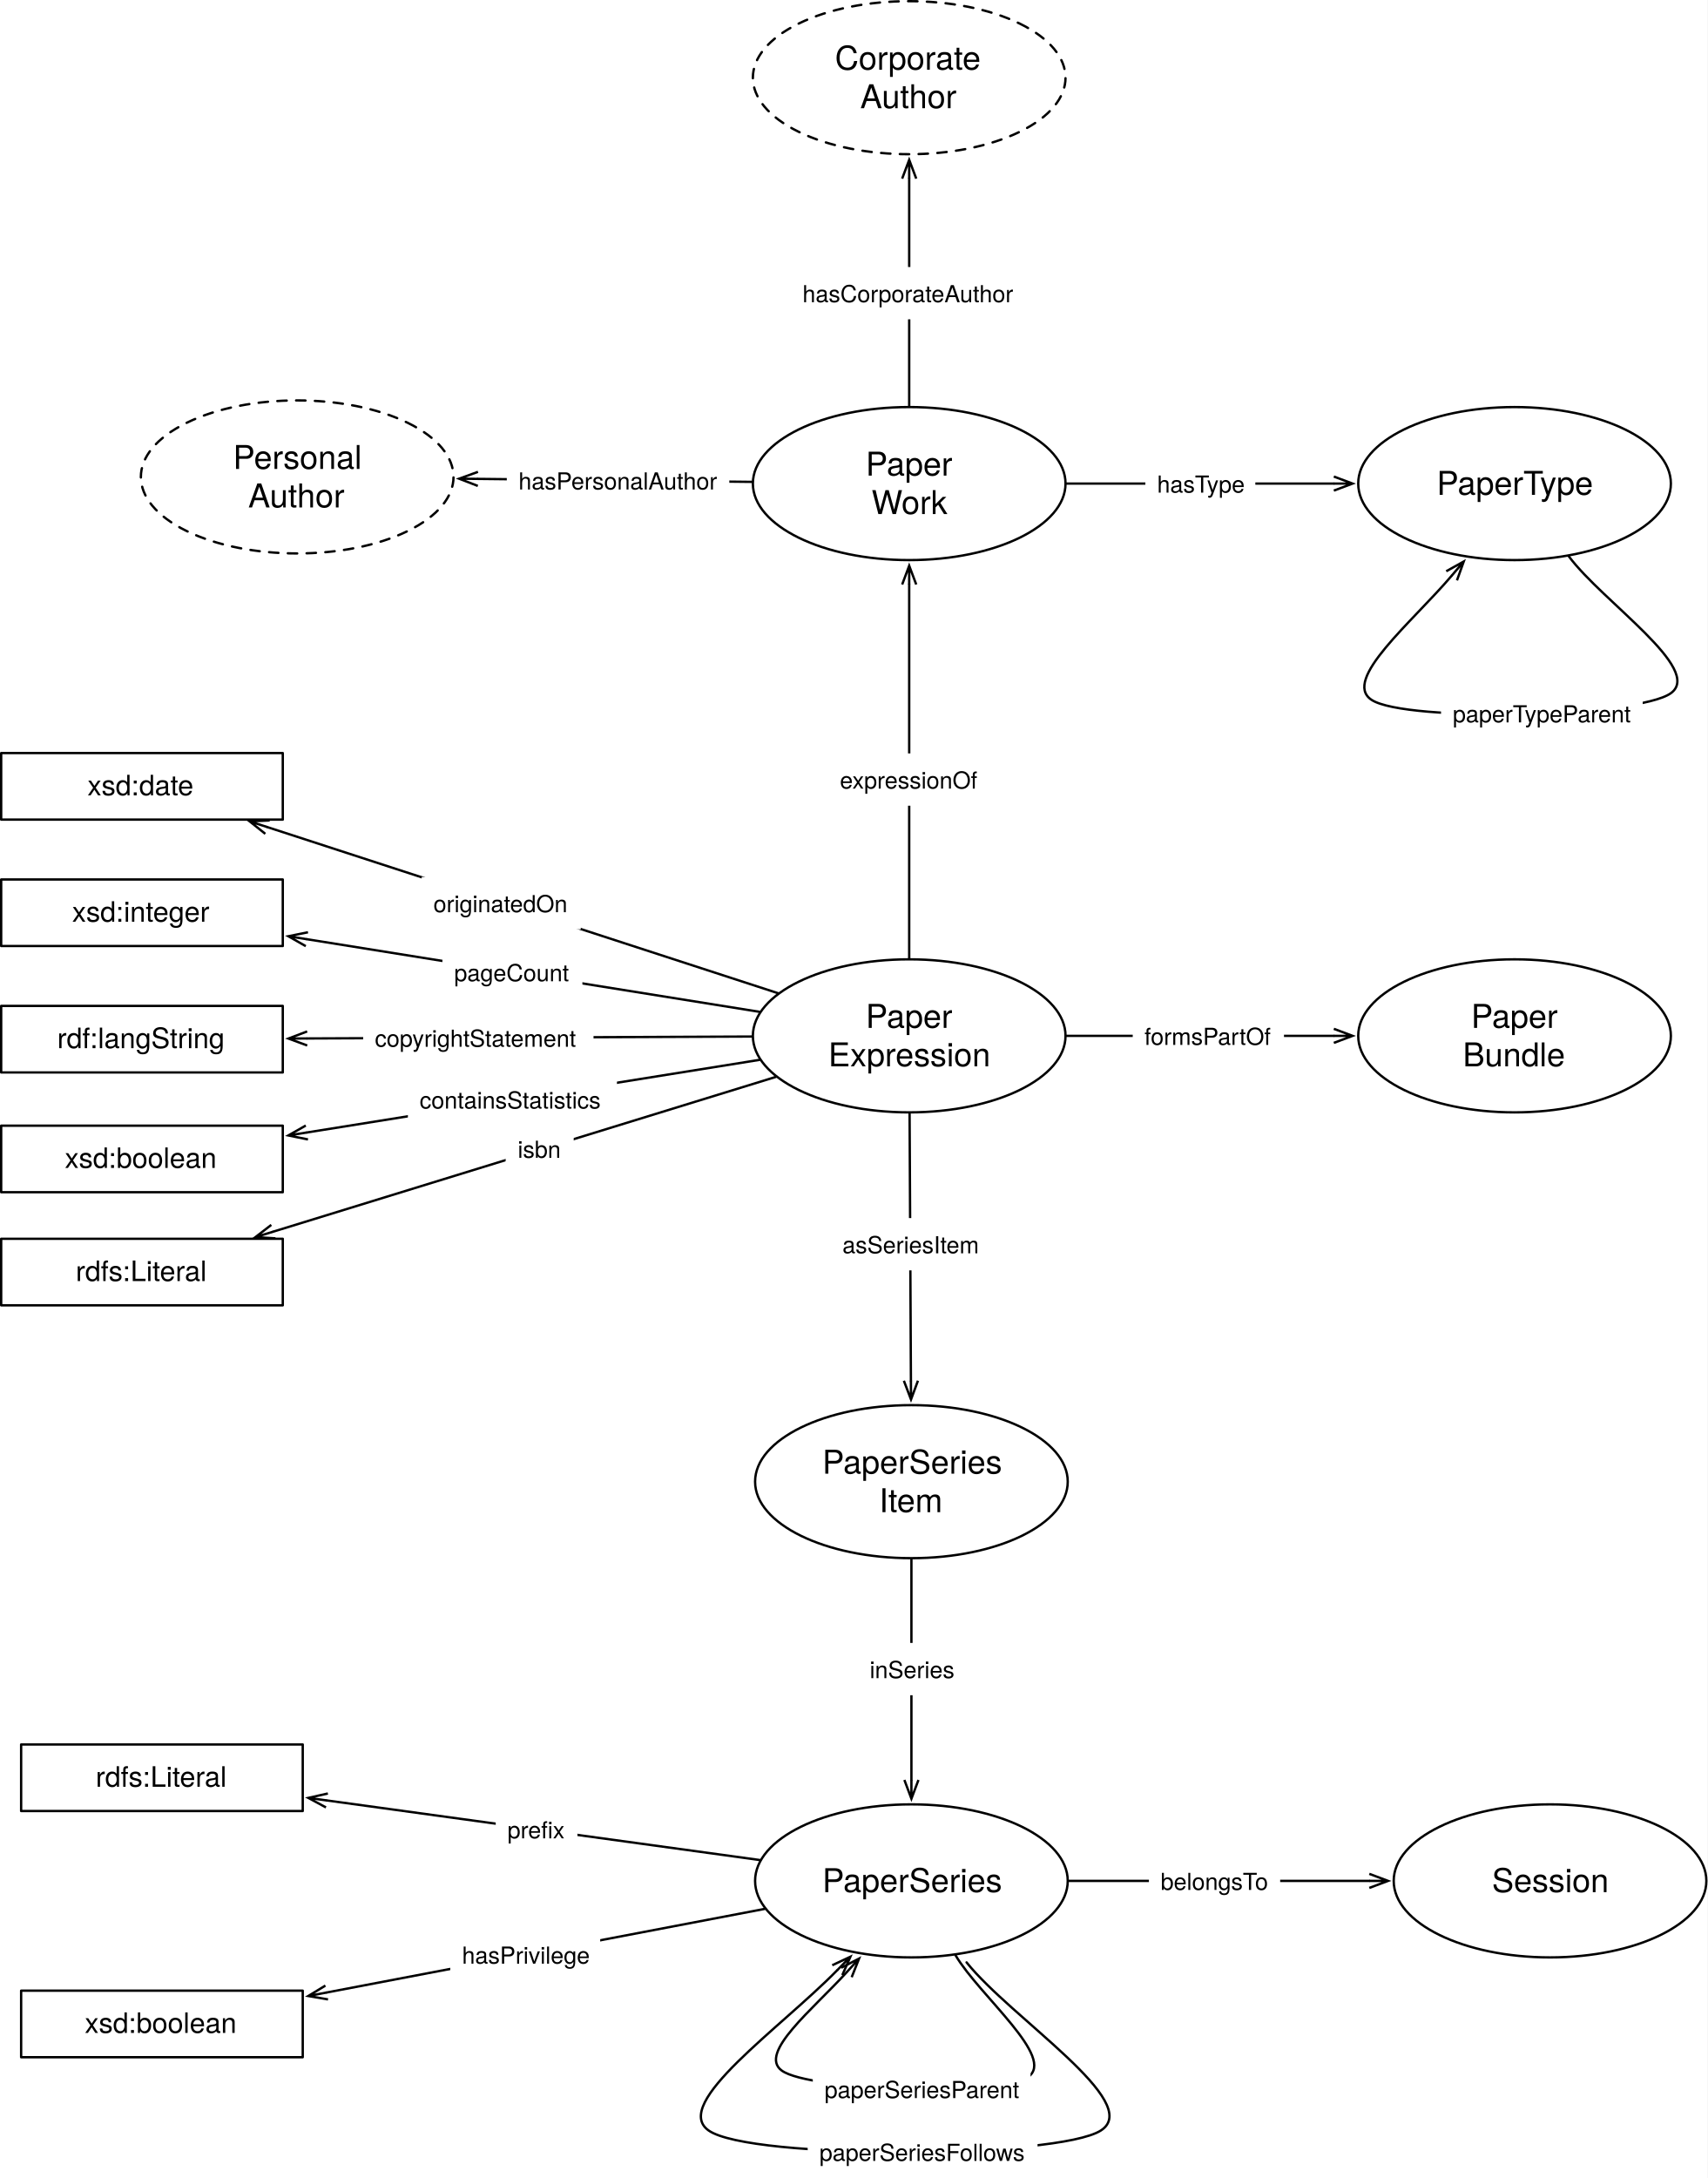
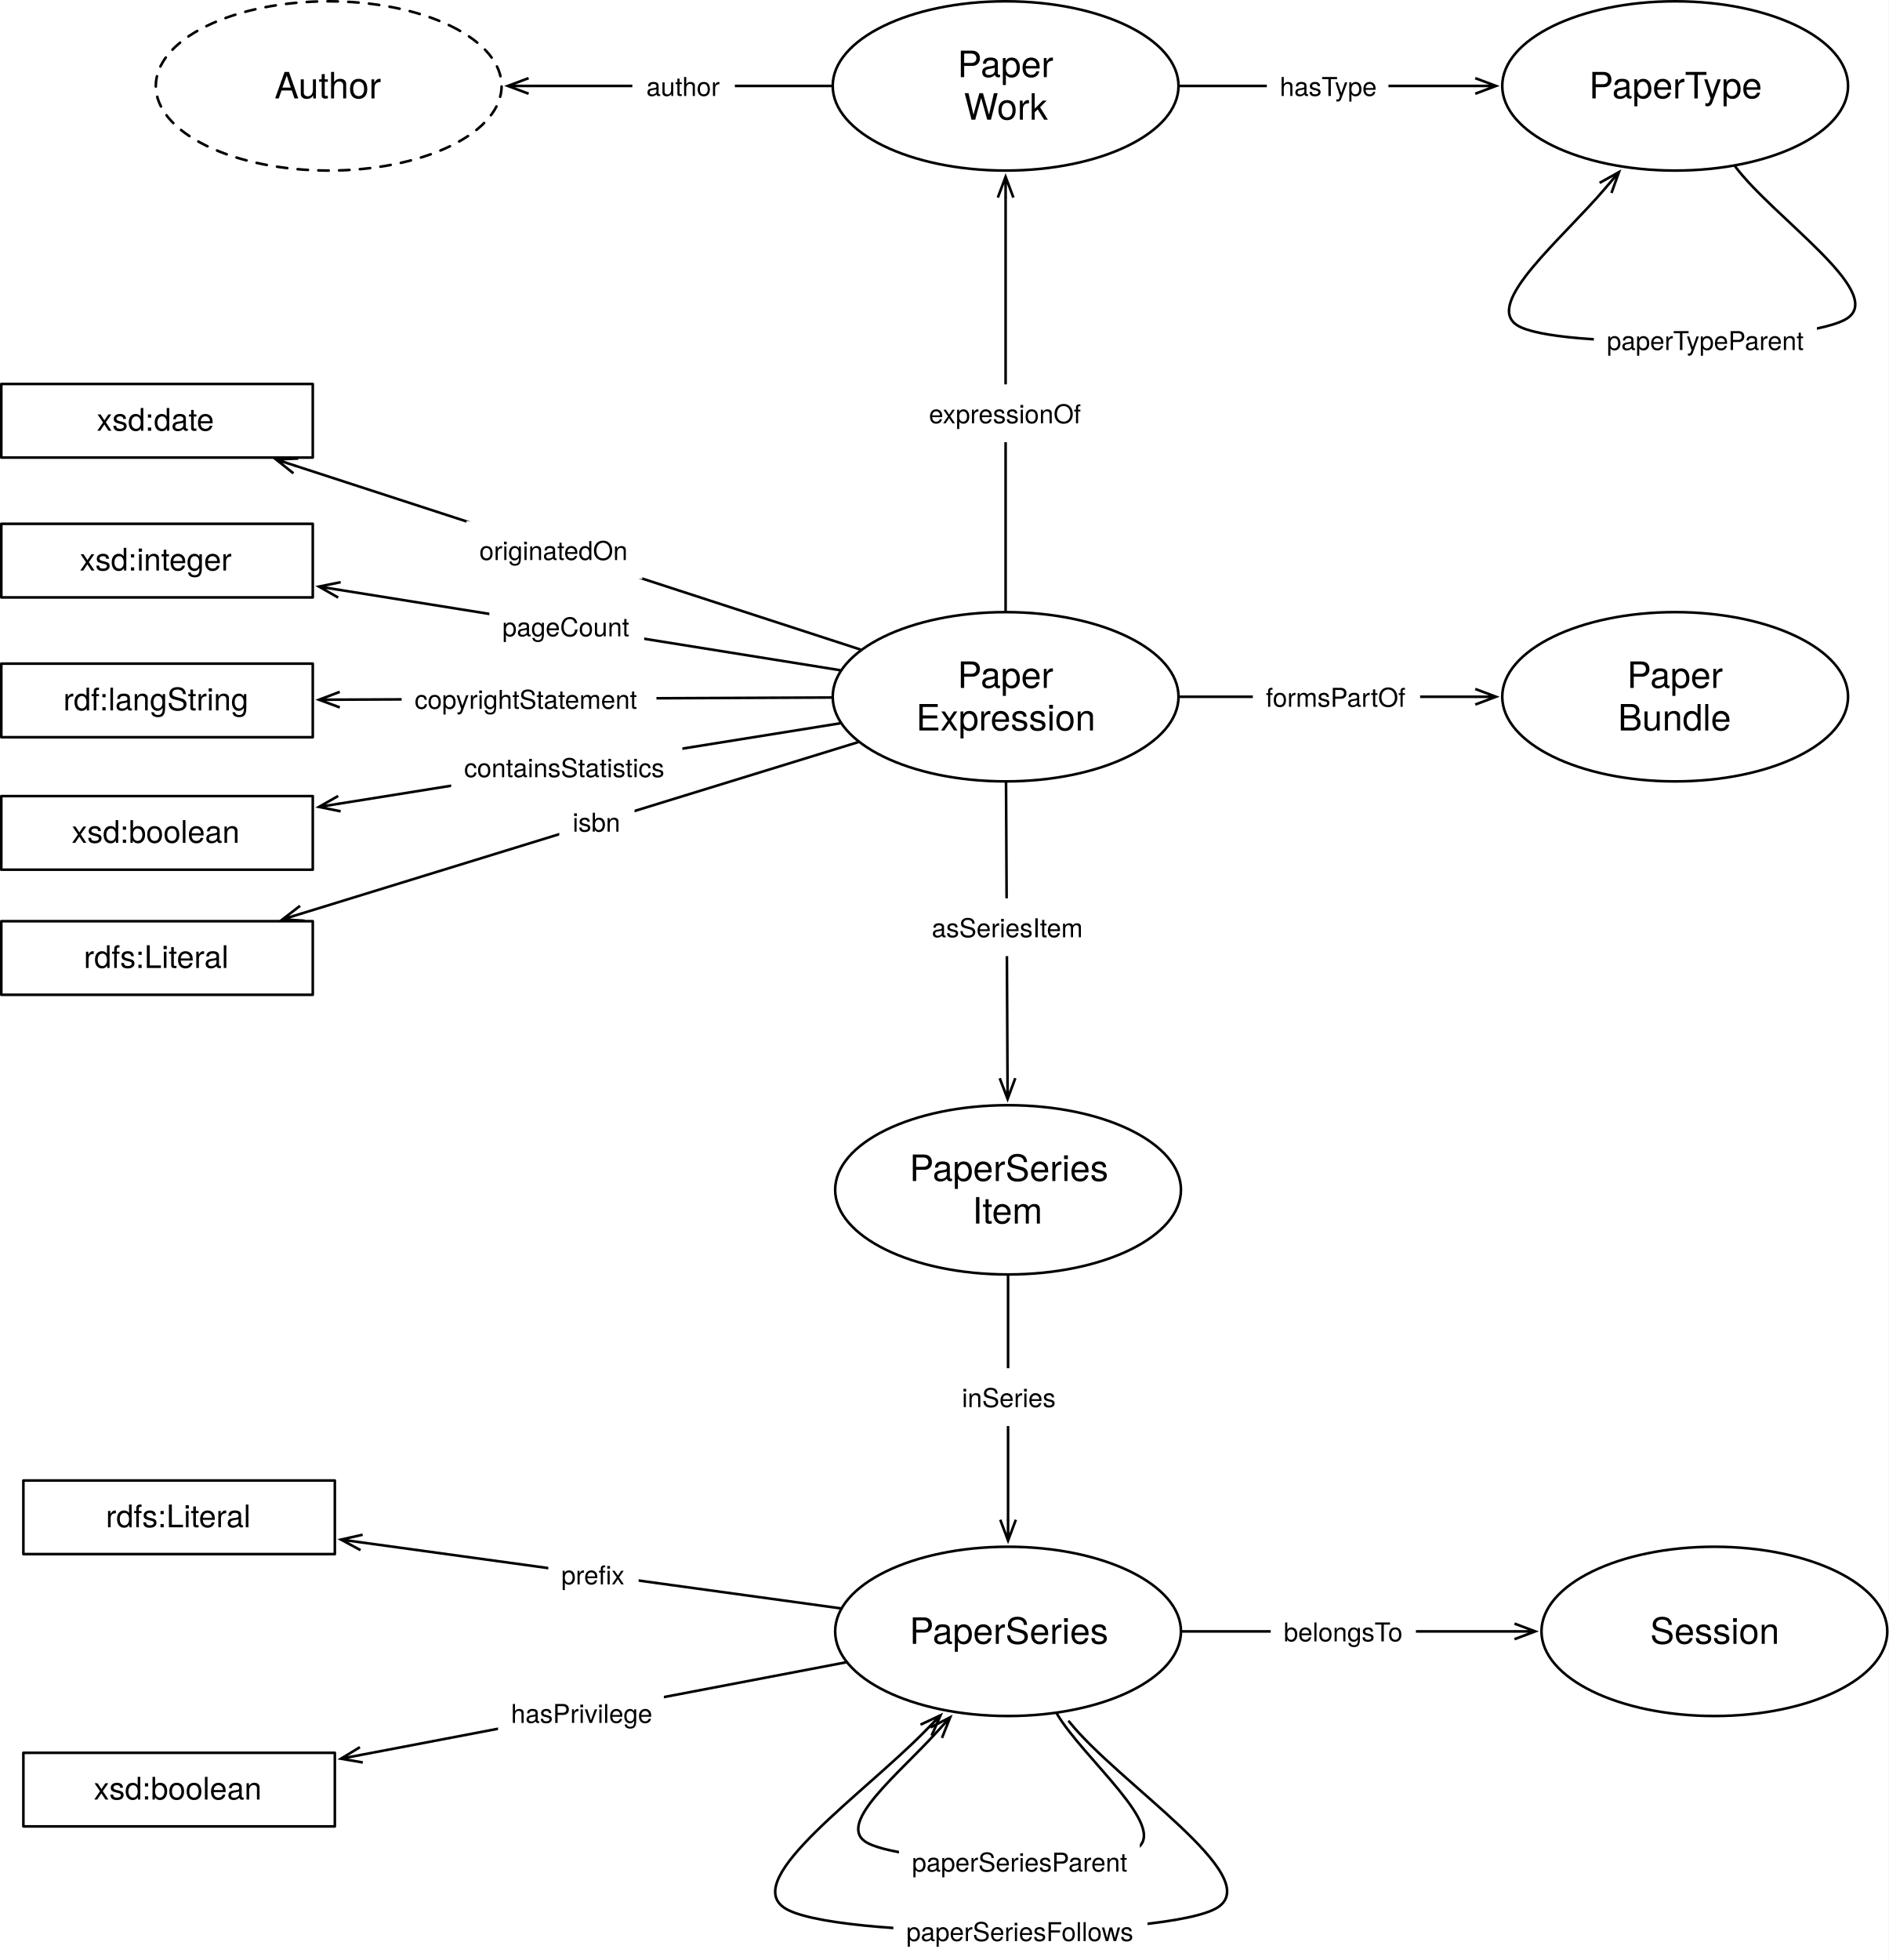
- <svg xmlns="http://www.w3.org/2000/svg" version="1.1" viewBox="200.76 302.807 727.614 927.862" width="727.614" height="927.862">
+ <svg xmlns="http://www.w3.org/2000/svg" version="1.1" viewBox="200.76 475.72 727.614 754.949" width="727.614" height="754.949">
  <defs>
    <marker orient="auto" overflow="visible" markerUnits="strokeWidth" id="StickArrow_Marker" stroke-linejoin="miter" stroke-miterlimit="10" viewBox="-1 -4 10 8" markerWidth="10" markerHeight="8" color="black">
      <g>
        <path d="M 8 0 L 0 0 M 0 -3 L 8 0 L 0 3" fill="none" stroke="currentColor" stroke-width="1" />
      </g>
    </marker>
  </defs>
  <g id="Canvas_1" fill="none" fill-opacity="1" stroke-opacity="1" stroke="none" stroke-dasharray="none">
-     <rect fill="white" x="200.76" y="302.807" width="727.614" height="927.862" />
+     <rect fill="white" x="200.76" y="475.72" width="727.614" height="754.949" />
    <g id="Canvas_1_Layer_1">
      <g id="Graphic_228">
        <ellipse cx="589.134" cy="934.016" rx="66.614" ry="32.598" fill="white" />
        <ellipse cx="589.134" cy="934.016" rx="66.614" ry="32.598" stroke="black" stroke-linecap="round" stroke-linejoin="round" stroke-width="1" />
        <text transform="translate(540.8425 917.6237)" fill="black">
          <tspan font-family="Helvetica Neue" font-size="14" fill="black" x="10.316" y="13">PaperSeries</tspan>
          <tspan font-family="Helvetica Neue" font-size="14" fill="black" x="34.543" y="29.392">Item</tspan>
        </text>
      </g>
      <g id="Line_259">
        <line x1="588.354" y1="777.193" x2="588.92" y2="891.018" marker-end="url(#StickArrow_Marker)" stroke="black" stroke-linecap="round" stroke-linejoin="round" stroke-width="1" />
      </g>
      <g id="Graphic_258">
        <rect x="554.741" y="821.728" width="67.78" height="22.28" fill="white" />
        <text transform="translate(559.7406 826.7283)" fill="black">
          <tspan font-family="Helvetica Neue" font-size="10" fill="black" x="0" y="10">asSeriesItem</tspan>
        </text>
      </g>
      <g id="Graphic_304">
        <ellipse cx="846.142" cy="744.095" rx="66.614" ry="32.598" fill="white" />
        <ellipse cx="846.142" cy="744.095" rx="66.614" ry="32.598" stroke="black" stroke-linecap="round" stroke-linejoin="round" stroke-width="1" />
        <text transform="translate(797.8504 727.7025)" fill="black">
          <tspan font-family="Helvetica Neue" font-size="14" fill="black" x="29.755" y="13">Paper</tspan>
          <tspan font-family="Helvetica Neue" font-size="14" fill="black" x="26.248" y="29.392">Bundle</tspan>
        </text>
      </g>
      <g id="Line_306">
        <line x1="655.303" y1="744.095" x2="769.128" y2="744.095" marker-end="url(#StickArrow_Marker)" stroke="black" stroke-linecap="round" stroke-linejoin="round" stroke-width="1" />
      </g>
      <g id="Graphic_305">
        <rect x="683.443" y="732.955" width="64.45" height="22.28" fill="white" />
        <text transform="translate(688.4426 737.9545)" fill="black">
          <tspan font-family="Helvetica Neue" font-size="10" fill="black" x="3659295e-19" y="10">formsPartOf</tspan>
        </text>
      </g>
      <g id="Graphic_361">
        <ellipse cx="846.142" cy="508.819" rx="66.614" ry="32.598" fill="white" />
        <ellipse cx="846.142" cy="508.819" rx="66.614" ry="32.598" stroke="black" stroke-linecap="round" stroke-linejoin="round" stroke-width="1" />
        <text transform="translate(797.8504 500.6229)" fill="black">
          <tspan font-family="Helvetica Neue" font-size="14" fill="black" x="15.104" y="13">PaperType</tspan>
        </text>
      </g>
      <g id="Line_363">
        <line x1="655.303" y1="508.819" x2="769.128" y2="508.819" marker-end="url(#StickArrow_Marker)" stroke="black" stroke-linecap="round" stroke-linejoin="round" stroke-width="1" />
      </g>
      <g id="Graphic_362">
        <rect x="688.825" y="497.679" width="46.86" height="22.28" fill="white" />
        <text transform="translate(693.8252 502.6789)" fill="black">
          <tspan font-family="Helvetica Neue" font-size="10" fill="black" x="29132252e-20" y="10">hasType</tspan>
        </text>
      </g>
      <g id="Graphic_364">
        <ellipse cx="589.134" cy="1104.094" rx="66.614" ry="32.598" fill="white" />
        <ellipse cx="589.134" cy="1104.094" rx="66.614" ry="32.598" stroke="black" stroke-linecap="round" stroke-linejoin="round" stroke-width="1" />
        <text transform="translate(540.8425 1095.899)" fill="black">
          <tspan font-family="Helvetica Neue" font-size="14" fill="black" x="10.316" y="13">PaperSeries</tspan>
        </text>
      </g>
      <g id="Line_366">
        <line x1="589.134" y1="967.114" x2="589.134" y2="1061.096" marker-end="url(#StickArrow_Marker)" stroke="black" stroke-linecap="round" stroke-linejoin="round" stroke-width="1" />
      </g>
      <g id="Graphic_365">
        <rect x="566.359" y="1002.721" width="45.55" height="22.28" fill="white" />
        <text transform="translate(571.3589 1007.721)" fill="black">
          <tspan font-family="Helvetica Neue" font-size="10" fill="black" x="0" y="10">inSeries</tspan>
        </text>
      </g>
      <g id="Line_368">
        <path d="M 607.964 1135.836 C 618.221 1153.128 651.09 1179.543 638.74 1187.716 C 626.39 1195.89 545.698 1193.596 533.858 1184.882 C 523.757 1177.447 547.316 1158.696 561.456 1143.113" marker-end="url(#StickArrow_Marker)" stroke="black" stroke-linecap="round" stroke-linejoin="round" stroke-width="1" />
      </g>
      <g id="Graphic_367">
        <rect x="547.111" y="1181.624" width="92.78" height="22.28" fill="white" />
        <text transform="translate(552.1108 1186.624)" fill="black">
          <tspan font-family="Helvetica Neue" font-size="10" fill="black" x="0" y="10">paperSeriesParent</tspan>
        </text>
      </g>
      <g id="Line_370">
        <path d="M 612.636 1138.813 C 631.729 1162.671 688.246 1198.465 669.921 1210.394 C 651.597 1222.323 520.299 1222.995 502.677 1210.394 C 486.699 1198.967 533.408 1166.814 557.541 1142.127" marker-end="url(#StickArrow_Marker)" stroke="black" stroke-linecap="round" stroke-linejoin="round" stroke-width="1" />
      </g>
      <g id="Graphic_369">
        <rect x="544.936" y="1208.389" width="97.94" height="22.28" fill="white" />
        <text transform="translate(549.9364 1213.389)" fill="black">
          <tspan font-family="Helvetica Neue" font-size="10" fill="black" x="0" y="10">paperSeriesFollows</tspan>
        </text>
      </g>
      <g id="Line_372">
        <path d="M 869.291 539.849 C 883.778 559.267 926.77 587.928 912.756 598.11 C 898.742 608.292 799.764 610.586 785.197 600.945 C 772.415 592.485 802.672 567.72 819.319 548.112" marker-end="url(#StickArrow_Marker)" stroke="black" stroke-linecap="round" stroke-linejoin="round" stroke-width="1" />
      </g>
      <g id="Graphic_371">
        <rect x="814.813" y="595.55" width="85.94" height="22.28" fill="white" />
        <text transform="translate(819.8133 600.5499)" fill="black">
          <tspan font-family="Helvetica Neue" font-size="10" fill="black" x="0" y="10">paperTypeParent</tspan>
        </text>
      </g>
      <g id="Graphic_373">
        <ellipse cx="861.26" cy="1104.094" rx="66.614" ry="32.598" fill="white" />
        <ellipse cx="861.26" cy="1104.094" rx="66.614" ry="32.598" stroke="black" stroke-linecap="round" stroke-linejoin="round" stroke-width="1" />
        <text transform="translate(812.9685 1095.899)" fill="black">
          <tspan font-family="Helvetica Neue" font-size="14" fill="black" x="23.532" y="13">Session</tspan>
        </text>
      </g>
      <g id="Line_375">
        <line x1="656.248" y1="1104.094" x2="784.246" y2="1104.094" marker-end="url(#StickArrow_Marker)" stroke="black" stroke-linecap="round" stroke-linejoin="round" stroke-width="1" />
      </g>
      <g id="Graphic_374">
        <rect x="690.336" y="1092.955" width="55.93" height="22.28" fill="white" />
        <text transform="translate(695.3363 1097.955)" fill="black">
          <tspan font-family="Helvetica Neue" font-size="10" fill="black" x="14210855e-20" y="10">belongsTo</tspan>
        </text>
      </g>
      <g id="Graphic_384">
        <rect x="209.764" y="1045.984" width="120" height="28.346" fill="white" />
        <rect x="209.764" y="1045.984" width="120" height="28.346" stroke="black" stroke-linecap="round" stroke-linejoin="round" stroke-width="1" />
        <text transform="translate(214.7638 1052.989)" fill="black">
          <tspan font-family="Helvetica Neue" font-size="12" fill="black" x="26.776" y="11">rdfs:Literal</tspan>
        </text>
      </g>
      <g id="Line_383">
        <line x1="524.499" y1="1095.202" x2="340.067" y2="1069.829" marker-end="url(#StickArrow_Marker)" stroke="black" stroke-linecap="round" stroke-linejoin="round" stroke-width="1" />
      </g>
      <g id="Graphic_382">
        <rect x="412" y="1070.98" width="34.81" height="22.28" fill="white" />
        <text transform="translate(416.9998 1075.98)" fill="black">
          <tspan font-family="Helvetica Neue" font-size="10" fill="black" x="6554757e-19" y="10">prefix</tspan>
        </text>
      </g>
      <g id="Graphic_387">
        <rect x="209.764" y="1150.866" width="120" height="28.346" fill="white" />
        <rect x="209.764" y="1150.866" width="120" height="28.346" stroke="black" stroke-linecap="round" stroke-linejoin="round" stroke-width="1" />
        <text transform="translate(214.7638 1157.871)" fill="black">
          <tspan font-family="Helvetica Neue" font-size="12" fill="black" x="22.108" y="11">xsd:boolean</tspan>
        </text>
      </g>
      <g id="Line_386">
        <line x1="526.565" y1="1116.034" x2="339.979" y2="1151.64" marker-end="url(#StickArrow_Marker)" stroke="black" stroke-linecap="round" stroke-linejoin="round" stroke-width="1" />
      </g>
      <g id="Graphic_385">
        <rect x="392.637" y="1124.357" width="63.88" height="22.28" fill="white" />
        <text transform="translate(397.6372 1129.357)" fill="black">
          <tspan font-family="Helvetica Neue" font-size="10" fill="black" x="50803806e-20" y="10">hasPrivilege</tspan>
        </text>
      </g>
      <g id="Graphic_391">
        <rect x="201.26" y="731.339" width="120" height="28.346" fill="white" />
        <rect x="201.26" y="731.339" width="120" height="28.346" stroke="black" stroke-linecap="round" stroke-linejoin="round" stroke-width="1" />
        <text transform="translate(206.2598 738.3438)" fill="black">
          <tspan font-family="Helvetica Neue" font-size="12" fill="black" x="18.886" y="11">rdf:langString</tspan>
        </text>
      </g>
      <g id="Line_393">
        <line x1="521.077" y1="744.385" x2="331.66" y2="745.207" marker-end="url(#StickArrow_Marker)" stroke="black" stroke-linecap="round" stroke-linejoin="round" stroke-width="1" />
      </g>
      <g id="Graphic_392">
        <rect x="355.503" y="733.75" width="98.17" height="22.28" fill="white" />
        <text transform="translate(360.5027 738.7504)" fill="black">
          <tspan font-family="Helvetica Neue" font-size="10" fill="black" x="0" y="10">copyrightStatement</tspan>
        </text>
      </g>
      <g id="Graphic_394">
        <rect x="201.26" y="677.48" width="120" height="28.346" fill="white" />
        <rect x="201.26" y="677.48" width="120" height="28.346" stroke="black" stroke-linecap="round" stroke-linejoin="round" stroke-width="1" />
        <text transform="translate(206.2598 684.4855)" fill="black">
          <tspan font-family="Helvetica Neue" font-size="12" fill="black" x="25.222" y="11">xsd:integer</tspan>
        </text>
      </g>
      <g id="Line_396">
        <line x1="524.381" y1="733.859" x2="331.529" y2="702.925" marker-end="url(#StickArrow_Marker)" stroke="black" stroke-linecap="round" stroke-linejoin="round" stroke-width="1" />
      </g>
      <g id="Graphic_395">
        <rect x="389.291" y="705.834" width="59.64" height="22.28" fill="white" />
        <text transform="translate(394.2914 710.8337)" fill="black">
          <tspan font-family="Helvetica Neue" font-size="10" fill="black" x="0" y="10">pageCount</tspan>
        </text>
      </g>
      <g id="Graphic_397">
        <rect x="201.26" y="782.362" width="120" height="28.346" fill="white" />
        <rect x="201.26" y="782.362" width="120" height="28.346" stroke="black" stroke-linecap="round" stroke-linejoin="round" stroke-width="1" />
        <text transform="translate(206.2598 789.3674)" fill="black">
          <tspan font-family="Helvetica Neue" font-size="12" fill="black" x="22.108" y="11">xsd:boolean</tspan>
        </text>
      </g>
      <g id="Line_399">
        <line x1="524.381" y1="754.33" x2="331.529" y2="785.264" marker-end="url(#StickArrow_Marker)" stroke="black" stroke-linecap="round" stroke-linejoin="round" stroke-width="1" />
      </g>
      <g id="Graphic_398">
        <rect x="374.571" y="760.075" width="89.08" height="22.28" fill="white" />
        <text transform="translate(379.5714 765.0753)" fill="black">
          <tspan font-family="Helvetica Neue" font-size="10" fill="black" x="8668621e-19" y="10">containsStatistics</tspan>
        </text>
      </g>
      <g id="Graphic_400">
        <ellipse cx="588.189" cy="508.819" rx="66.614" ry="32.598" fill="white" />
        <ellipse cx="588.189" cy="508.819" rx="66.614" ry="32.598" stroke="black" stroke-linecap="round" stroke-linejoin="round" stroke-width="1" />
        <text transform="translate(539.8976 492.4269)" fill="black">
          <tspan font-family="Helvetica Neue" font-size="14" fill="black" x="29.755" y="13">Paper</tspan>
          <tspan font-family="Helvetica Neue" font-size="14" fill="black" x="32.226" y="29.392">Work</tspan>
        </text>
      </g>
      <g id="Graphic_402">
        <ellipse cx="588.189" cy="744.095" rx="66.614" ry="32.598" fill="white" />
        <ellipse cx="588.189" cy="744.095" rx="66.614" ry="32.598" stroke="black" stroke-linecap="round" stroke-linejoin="round" stroke-width="1" />
        <text transform="translate(539.8976 727.7025)" fill="black">
          <tspan font-family="Helvetica Neue" font-size="14" fill="black" x="29.755" y="13">Paper</tspan>
          <tspan font-family="Helvetica Neue" font-size="14" fill="black" x="13.809" y="29.392">Expression</tspan>
        </text>
      </g>
      <g id="Line_405">
        <line x1="588.189" y1="710.996" x2="588.189" y2="551.817" marker-end="url(#StickArrow_Marker)" stroke="black" stroke-linecap="round" stroke-linejoin="round" stroke-width="1" />
      </g>
      <g id="Graphic_404">
        <rect x="553.649" y="623.771" width="69.08" height="22.28" fill="white" />
        <text transform="translate(558.649 628.7714)" fill="black">
          <tspan font-family="Helvetica Neue" font-size="10" fill="black" x="8704149e-19" y="10">expressionOf</tspan>
        </text>
      </g>
      <g id="Graphic_408">
        <rect x="201.26" y="830.551" width="120" height="28.346" fill="white" />
        <rect x="201.26" y="830.551" width="120" height="28.346" stroke="black" stroke-linecap="round" stroke-linejoin="round" stroke-width="1" />
        <text transform="translate(206.2598 837.5564)" fill="black">
          <tspan font-family="Helvetica Neue" font-size="12" fill="black" x="26.776" y="11">rdfs:Literal</tspan>
        </text>
      </g>
      <g id="Line_407">
        <line x1="531.311" y1="761.602" x2="317.246" y2="827.492" marker-end="url(#StickArrow_Marker)" stroke="black" stroke-linecap="round" stroke-linejoin="round" stroke-width="1" />
      </g>
      <g id="Graphic_406">
        <rect x="416.225" y="781.062" width="29" height="23" fill="white" />
        <text transform="translate(421.3702 786.0624)" fill="black">
          <tspan font-family="Helvetica Neue" font-size="10" fill="black" x="0" y="10">isbn</tspan>
        </text>
      </g>
      <g id="Graphic_409">
        <rect x="201.26" y="623.622" width="120" height="28.346" fill="white" />
        <rect x="201.26" y="623.622" width="120" height="28.346" stroke="black" stroke-linecap="round" stroke-linejoin="round" stroke-width="1" />
        <text transform="translate(206.2598 630.6273)" fill="black">
          <tspan font-family="Helvetica Neue" font-size="12" fill="black" x="31.774" y="11">xsd:date</tspan>
        </text>
      </g>
      <g id="Line_411">
        <line x1="532.219" y1="725.896" x2="314.741" y2="655.184" marker-end="url(#StickArrow_Marker)" stroke="black" stroke-linecap="round" stroke-linejoin="round" stroke-width="1" />
      </g>
      <g id="Graphic_410">
        <rect x="380.448" y="676.429" width="67.79" height="22.28" fill="white" />
        <text transform="translate(385.4477 681.4293)" fill="black">
          <tspan font-family="Helvetica Neue" font-size="10" fill="black" x="43343107e-20" y="10">originatedOn</tspan>
        </text>
      </g>
-       <g id="Graphic_412">
-         <ellipse cx="588.189" cy="335.906" rx="66.614" ry="32.598" fill="white" />
-         <path d="M 635.292 312.855 C 661.307 325.585 661.307 346.226 635.292 358.956 C 609.278 371.687 567.1 371.687 541.086 358.956 C 515.071 346.226 515.071 325.585 541.086 312.855 C 567.1 300.124 609.278 300.124 635.292 312.855" stroke="black" stroke-linecap="round" stroke-linejoin="round" stroke-dasharray="4.0,4.0" stroke-width="1" />
-         <text transform="translate(539.8976 319.5135)" fill="black">
-           <tspan font-family="Helvetica Neue" font-size="14" fill="black" x="16.665" y="13">Corporate</tspan>
-           <tspan font-family="Helvetica Neue" font-size="14" fill="black" x="27.417" y="29.392">Author</tspan>
-         </text>
-       </g>
      <g id="Graphic_413">
-         <ellipse cx="327.402" cy="505.984" rx="66.614" ry="32.598" fill="white" />
-         <path d="M 374.505 482.934 C 400.519 495.664 400.519 516.304 374.505 529.035 C 348.49 541.765 306.313 541.765 280.298 529.035 C 254.284 516.304 254.284 495.664 280.298 482.934 C 306.313 470.203 348.49 470.203 374.505 482.934" stroke="black" stroke-linecap="round" stroke-linejoin="round" stroke-dasharray="4.0,4.0" stroke-width="1" />
-         <text transform="translate(279.1102 489.5922)" fill="black">
-           <tspan font-family="Helvetica Neue" font-size="14" fill="black" x="20.942" y="13">Personal</tspan>
-           <tspan font-family="Helvetica Neue" font-size="14" fill="black" x="27.417" y="29.392">Author</tspan>
+         <ellipse cx="327.402" cy="508.819" rx="66.614" ry="32.598" fill="white" />
+         <path d="M 374.505 485.768 C 400.519 498.499 400.519 519.139 374.505 531.869 C 348.49 544.6 306.313 544.6 280.298 531.869 C 254.284 519.139 254.284 498.499 280.298 485.768 C 306.313 473.038 348.49 473.038 374.505 485.768" stroke="black" stroke-linecap="round" stroke-linejoin="round" stroke-dasharray="4.0,4.0" stroke-width="1" />
+         <text transform="translate(279.1102 500.6229)" fill="black">
+           <tspan font-family="Helvetica Neue" font-size="14" fill="black" x="27.417" y="13">Author</tspan>
        </text>
      </g>
      <g id="Line_415">
-         <line x1="521.091" y1="508.09" x2="404.399" y2="506.821" marker-end="url(#StickArrow_Marker)" stroke="black" stroke-linecap="round" stroke-linejoin="round" stroke-width="1" />
+         <line x1="521.075" y1="508.819" x2="404.416" y2="508.819" marker-end="url(#StickArrow_Marker)" stroke="black" stroke-linecap="round" stroke-linejoin="round" stroke-width="1" />
      </g>
      <g id="Graphic_414">
-         <rect x="416.715" y="496.33" width="94.82" height="22.28" fill="white" />
-         <text transform="translate(421.7155 501.3304)" fill="black">
-           <tspan font-family="Helvetica Neue" font-size="10" fill="black" x="0" y="10">hasPersonalAuthor</tspan>
-         </text>
-       </g>
-       <g id="Line_417">
-         <line x1="588.189" y1="475.72" x2="588.189" y2="378.904" marker-end="url(#StickArrow_Marker)" stroke="black" stroke-linecap="round" stroke-linejoin="round" stroke-width="1" />
-       </g>
-       <g id="Graphic_416">
-         <rect x="537.724" y="416.559" width="100.93" height="22.28" fill="white" />
-         <text transform="translate(542.724 421.5585)" fill="black">
-           <tspan font-family="Helvetica Neue" font-size="10" fill="black" x="14210855e-20" y="10">hasCorporateAuthor</tspan>
+         <rect x="444.374" y="497.679" width="39.5" height="22.28" fill="white" />
+         <text transform="translate(449.3741 502.6789)" fill="black">
+           <tspan font-family="Helvetica Neue" font-size="10" fill="black" x=".395" y="10">author</tspan>
        </text>
      </g>
    </g>
  </g>
</svg>
